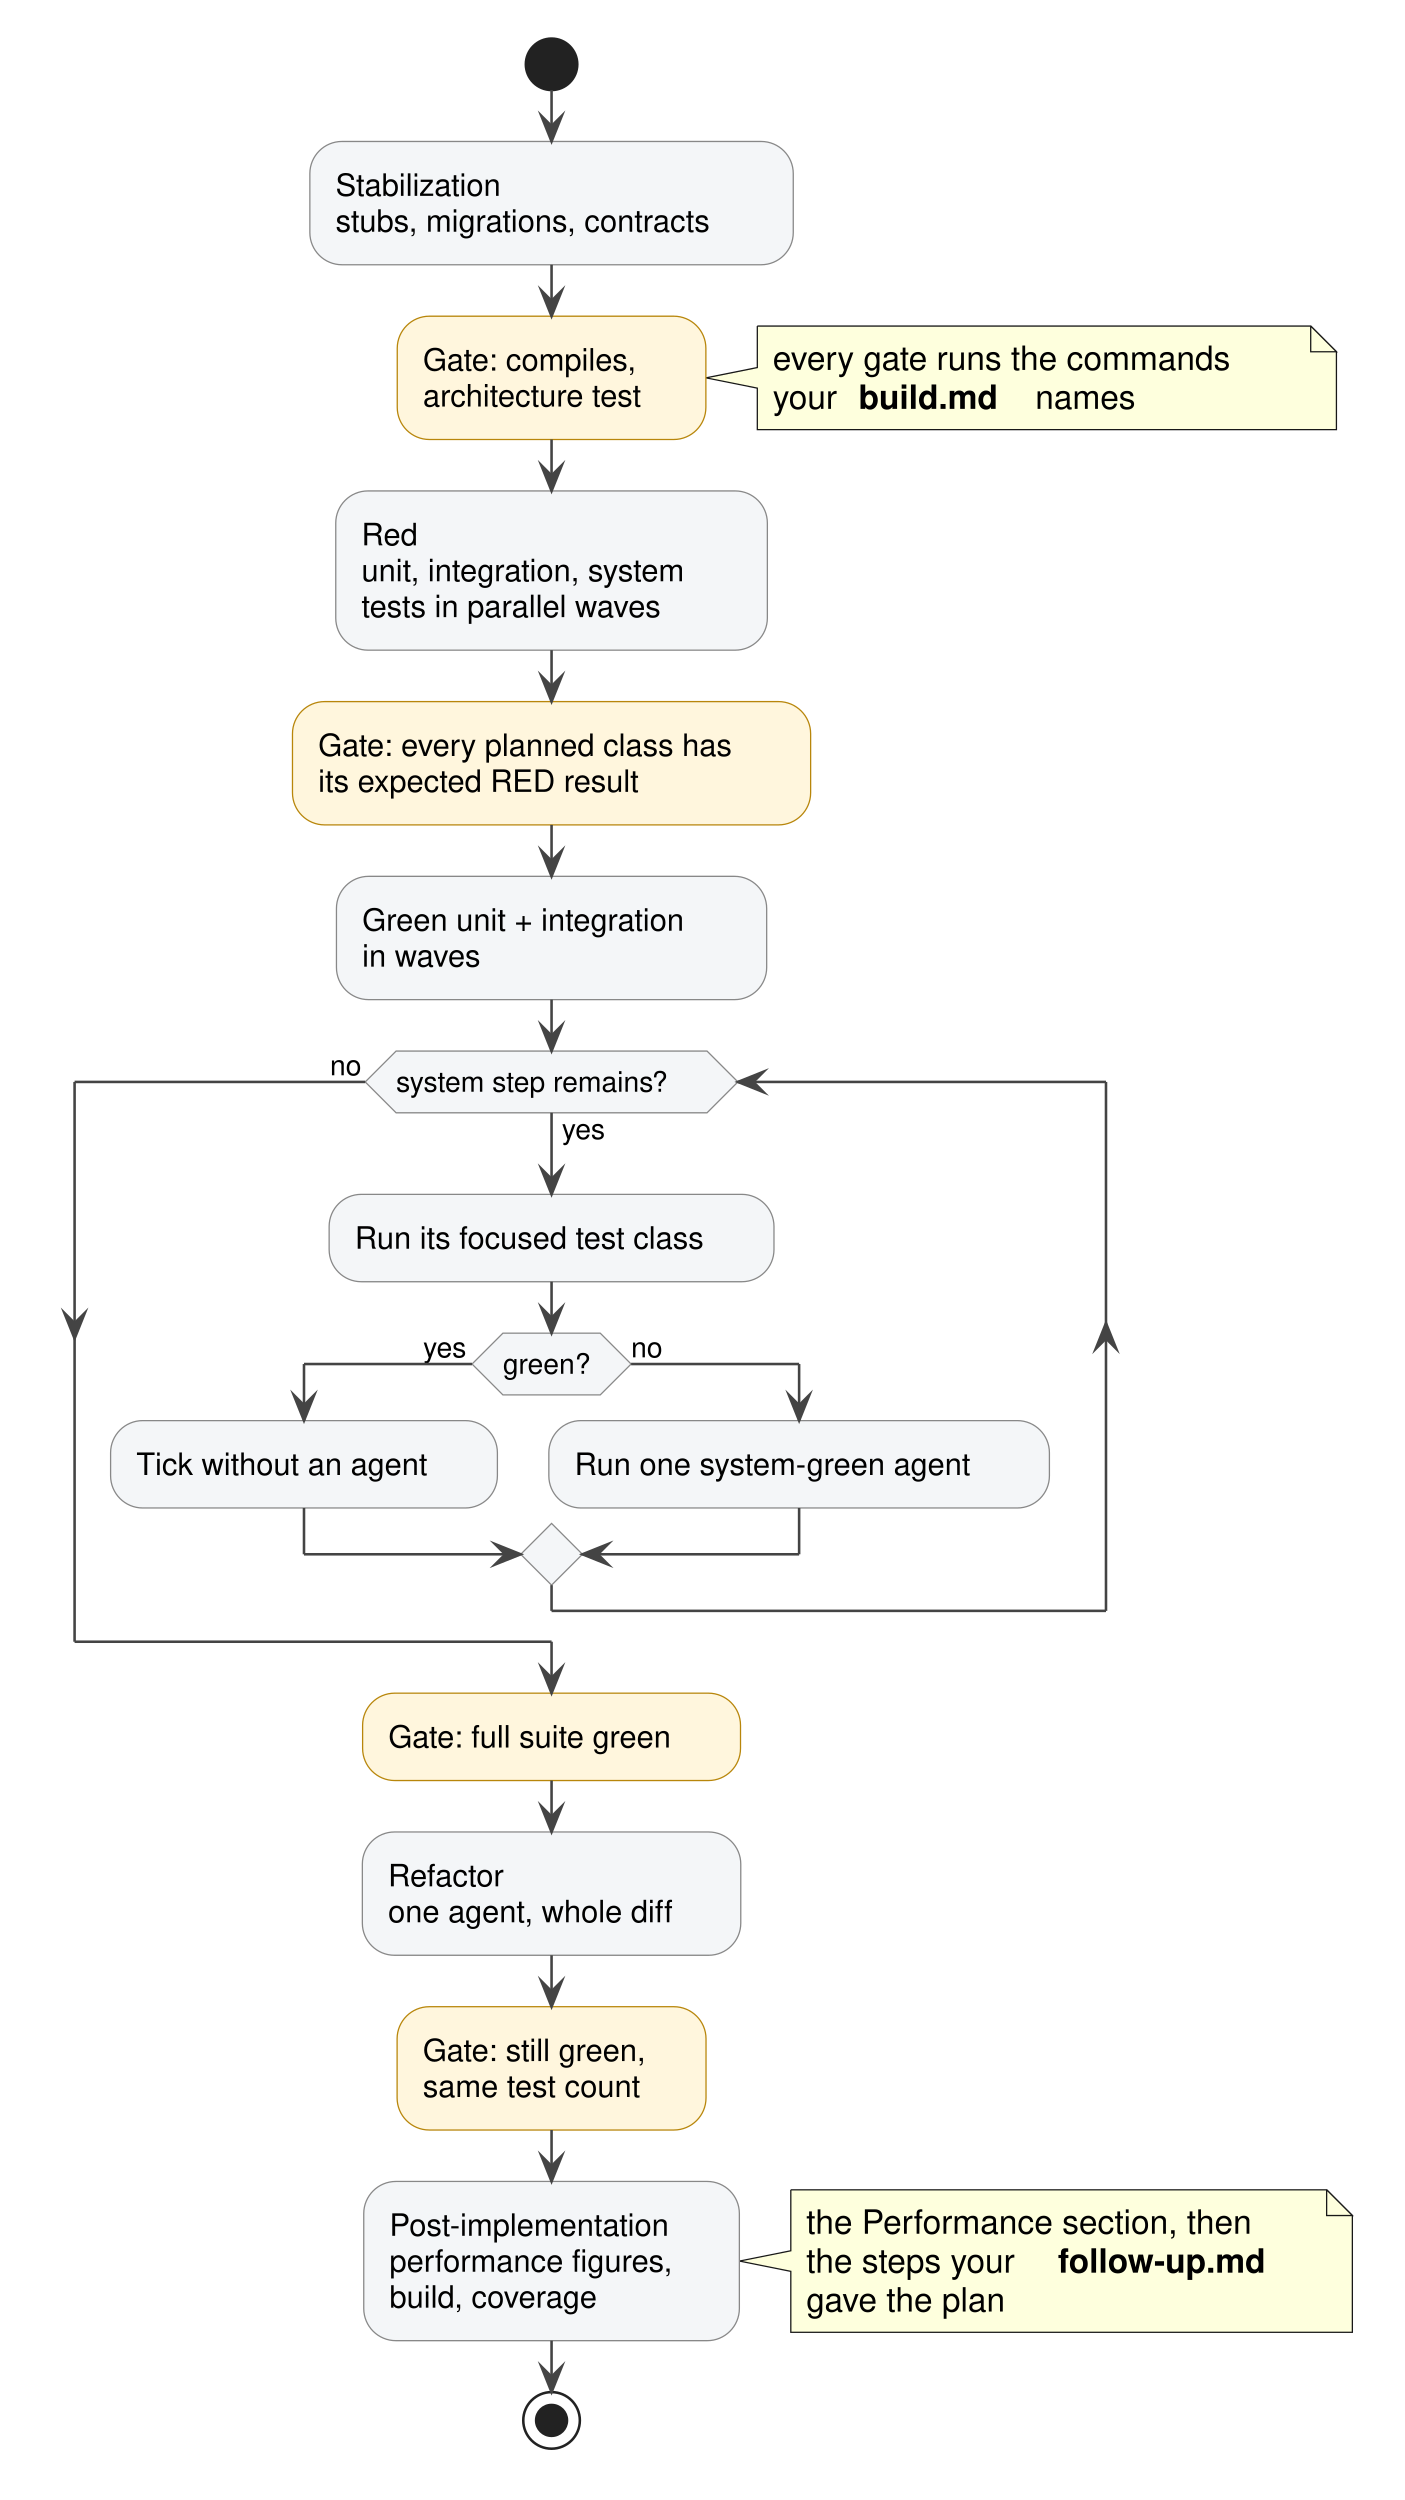
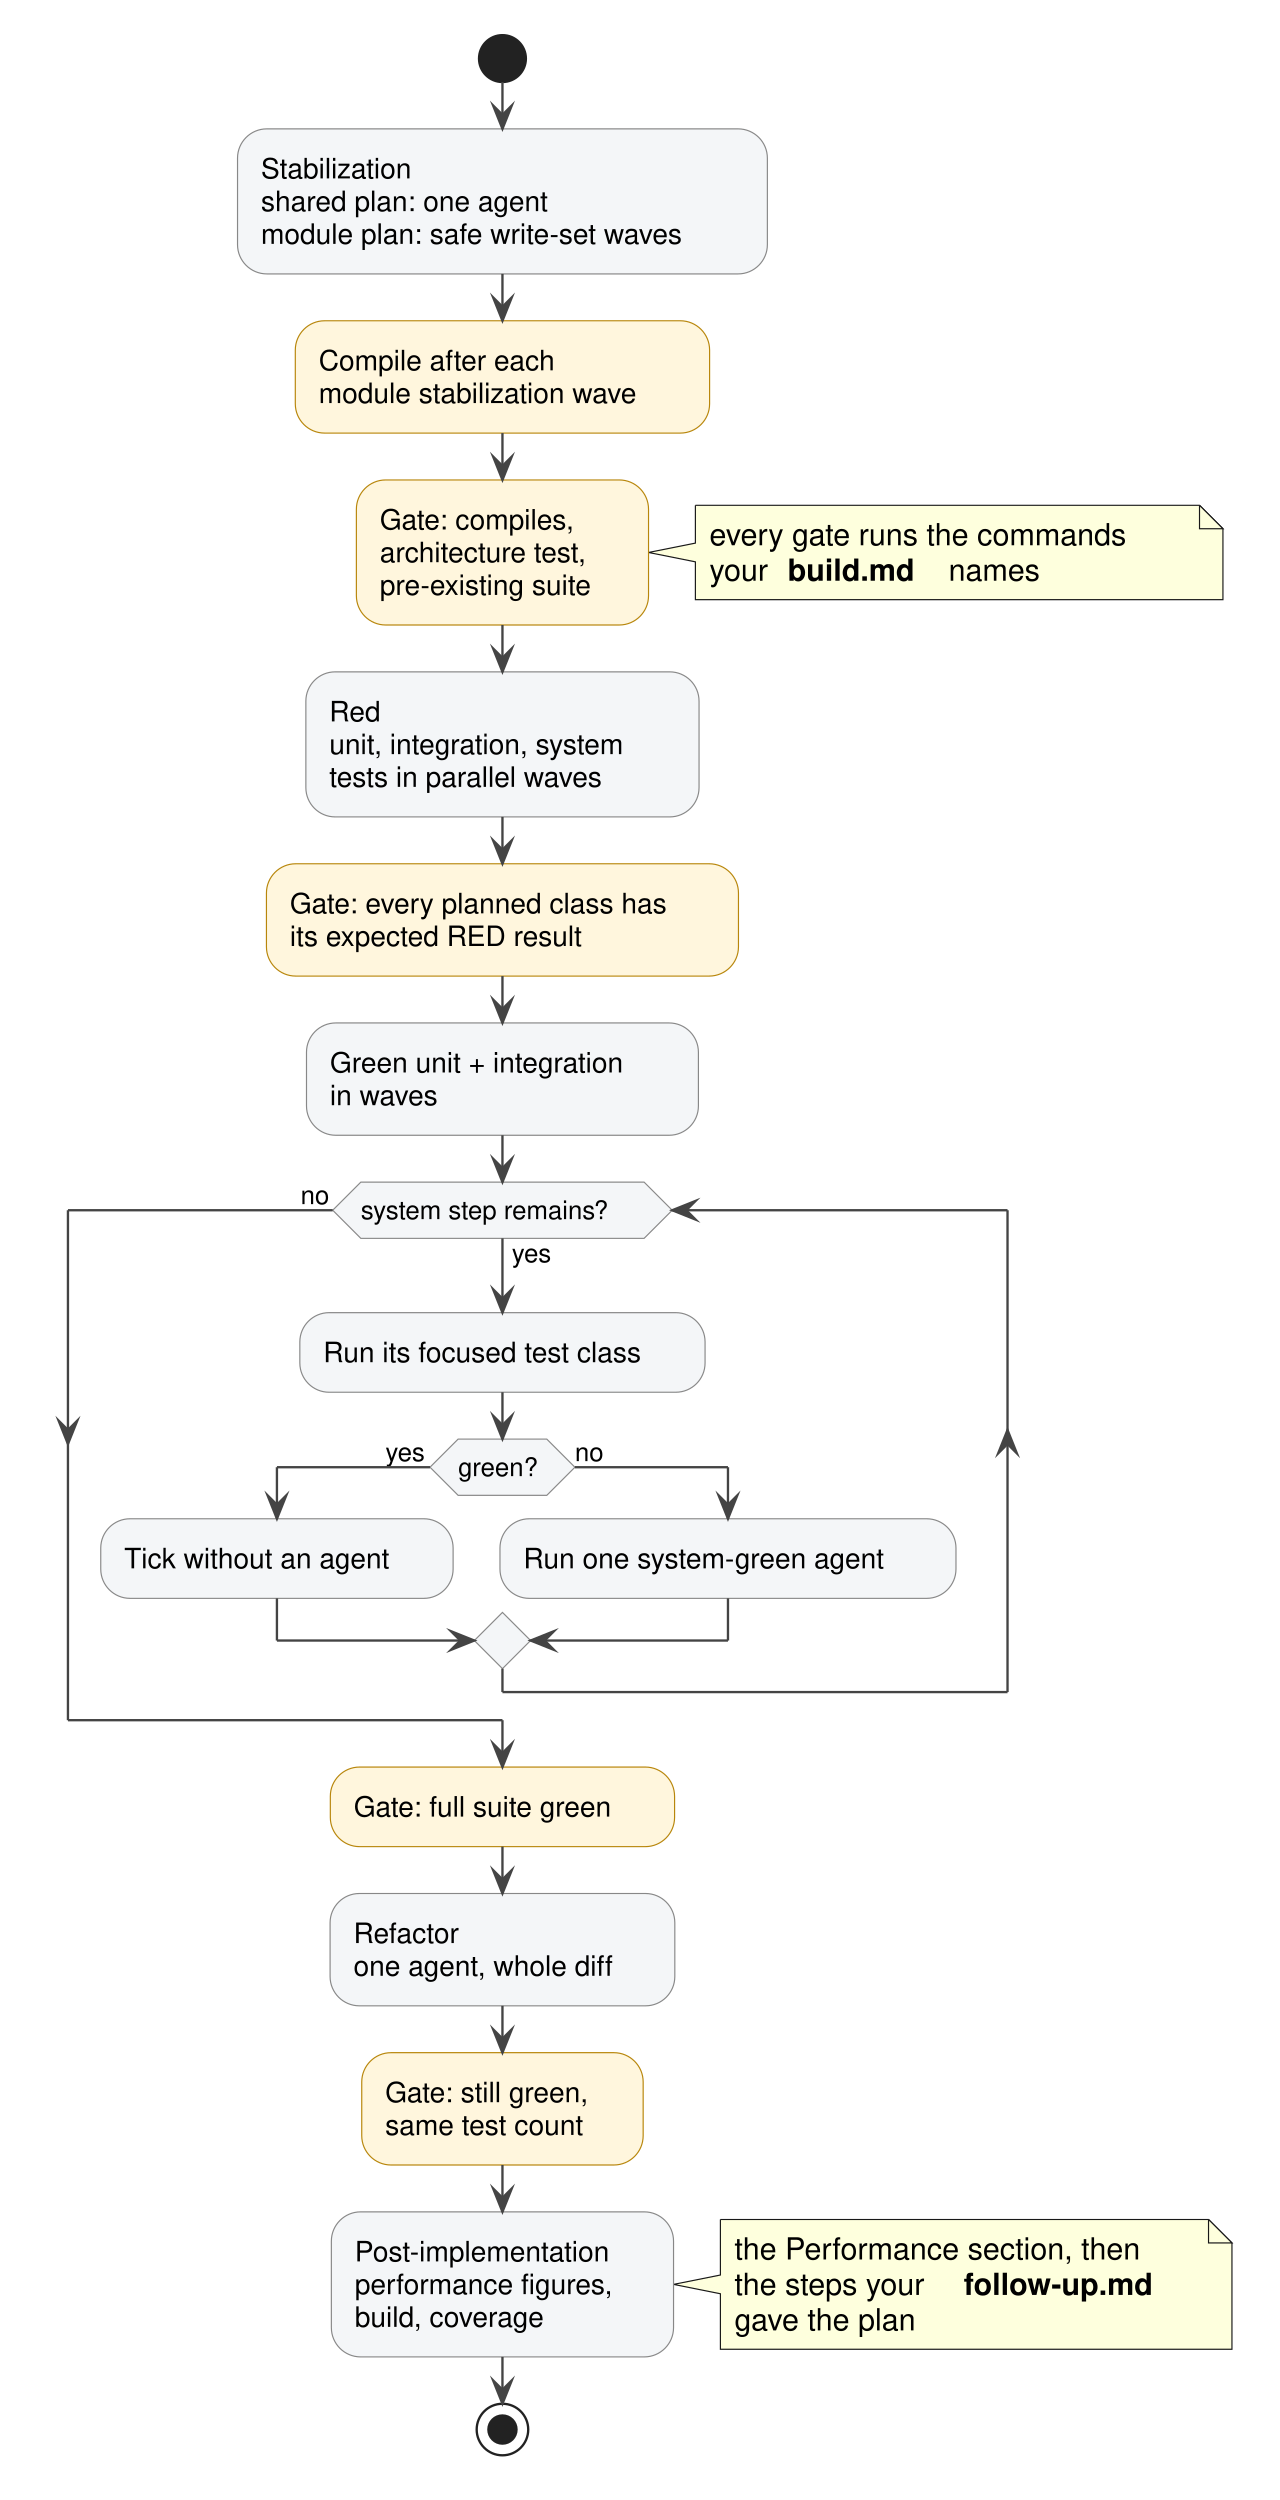
- <svg xmlns="http://www.w3.org/2000/svg" version="1.1" data-diagram-type="ACTIVITY" style="width:546px;height:972px;background:#FFFFFF;" width="546px" height="972px" viewBox="0 0 546 972" zoomAndPan="magnify" preserveAspectRatio="none" contentStyleType="text/css">
+ <svg xmlns="http://www.w3.org/2000/svg" version="1.1" data-diagram-type="ACTIVITY" style="width:546px;height:1067px;background:#FFFFFF;" width="546px" height="1067px" viewBox="0 0 546 1067" zoomAndPan="magnify" preserveAspectRatio="none" contentStyleType="text/css">
  <defs />
  <g font-family="sans-serif" lengthAdjust="spacing">
    <ellipse cx="214.447" cy="25" rx="10" ry="10" fill="#222" style="stroke:#222;stroke-width:1;" />
-     <rect x="120.473" y="55" width="187.947" height="47.938" fill="#F4F6F8" style="stroke:#888;stroke-width:0.5;" rx="12.5" ry="12.5" />
-     <text x="130.473" y="76.139" fill="#000" font-size="12" textLength="73.934" font-family="Helvetica">Stabilization</text>
-     <text x="130.473" y="90.107" fill="#000" font-size="12" textLength="167.947" font-family="Helvetica">stubs, migrations, contracts</text>
-     <path d="M294.445,126.773 L294.445,142.906 L274.445,146.906 L294.445,150.906 L294.445,167.039 A0,0 0 0 0 294.445,167.039 L519.604,167.039 A0,0 0 0 0 519.604,167.039 L519.604,136.773 L509.604,126.773 L294.445,126.773 A0,0 0 0 0 294.445,126.773" style="stroke:#181818;stroke-width:0.5;" fill="#FEFFDD" />
-     <path d="M509.604,126.773 L509.604,136.773 L519.604,136.773 L509.604,126.773" style="stroke:#181818;stroke-width:0.5;" fill="#FEFFDD" />
-     <text x="300.445" y="143.84" fill="#000" font-size="13" textLength="204.16" font-family="Helvetica">every gate runs the commands</text>
-     <text x="300.445" y="158.973" fill="#000" font-size="13" textLength="29.231" font-family="Helvetica">your</text>
-     <text x="333.808" y="158.973" fill="#000" font-size="13" textLength="64.568" font-weight="700" font-family="Helvetica">build.md</text>
-     <text x="402.509" y="158.973" fill="#000" font-size="13" textLength="43.64" font-family="Helvetica">names</text>
-     <rect x="154.449" y="122.938" width="119.996" height="47.938" fill="#FFF6DD" style="stroke:#B8860B;stroke-width:0.5;" rx="12.5" ry="12.5" />
-     <text x="164.449" y="144.076" fill="#000" font-size="12" textLength="93.961" font-family="Helvetica">Gate: compiles,</text>
-     <text x="164.449" y="158.045" fill="#000" font-size="12" textLength="99.996" font-family="Helvetica">architecture test</text>
-     <rect x="130.542" y="190.875" width="167.809" height="61.906" fill="#F4F6F8" style="stroke:#888;stroke-width:0.5;" rx="12.5" ry="12.5" />
-     <text x="140.542" y="212.014" fill="#000" font-size="12" textLength="23.338" font-family="Helvetica">Red</text>
-     <text x="140.542" y="225.982" fill="#000" font-size="12" textLength="147.809" font-family="Helvetica">unit, integration, system</text>
-     <text x="140.542" y="239.951" fill="#000" font-size="12" textLength="134.227" font-family="Helvetica">tests in parallel waves</text>
-     <rect x="113.717" y="272.781" width="201.459" height="47.938" fill="#FFF6DD" style="stroke:#B8860B;stroke-width:0.5;" rx="12.5" ry="12.5" />
-     <text x="123.717" y="293.92" fill="#000" font-size="12" textLength="181.459" font-family="Helvetica">Gate: every planned class has</text>
-     <text x="123.717" y="307.889" fill="#000" font-size="12" textLength="140.895" font-family="Helvetica">its expected RED result</text>
-     <rect x="130.812" y="340.719" width="167.27" height="47.938" fill="#F4F6F8" style="stroke:#888;stroke-width:0.5;" rx="12.5" ry="12.5" />
-     <text x="140.812" y="361.857" fill="#000" font-size="12" textLength="147.27" font-family="Helvetica">Green unit + integration</text>
-     <text x="140.812" y="375.826" fill="#000" font-size="12" textLength="52.658" font-family="Helvetica">in waves</text>
-     <rect x="127.97" y="464.367" width="172.953" height="33.969" fill="#F4F6F8" style="stroke:#888;stroke-width:0.5;" rx="12.5" ry="12.5" />
-     <text x="137.97" y="485.505" fill="#000" font-size="12" textLength="152.953" font-family="Helvetica">Run its focused test class</text>
-     <polygon points="195.522,518.335,233.372,518.335,245.372,530.335,233.372,542.335,195.522,542.335,183.522,530.335,195.522,518.335" fill="#F4F6F8" style="stroke:#888;stroke-width:0.5;stroke-linejoin:miter;stroke-miterlimit:10;" />
-     <text x="195.522" y="534.144" fill="#000" font-size="11" textLength="37.85" font-family="Helvetica">green?</text>
-     <text x="164.513" y="527.741" fill="#000" font-size="11" textLength="19.008" font-family="Helvetica">yes</text>
-     <text x="245.372" y="527.741" fill="#000" font-size="11" textLength="13.702" font-family="Helvetica">no</text>
-     <rect x="43" y="552.335" width="150.389" height="33.969" fill="#F4F6F8" style="stroke:#888;stroke-width:0.5;" rx="12.5" ry="12.5" />
-     <text x="53" y="573.474" fill="#000" font-size="12" textLength="130.389" font-family="Helvetica">Tick without an agent</text>
-     <rect x="213.389" y="552.335" width="194.621" height="33.969" fill="#F4F6F8" style="stroke:#888;stroke-width:0.5;" rx="12.5" ry="12.5" />
-     <text x="223.389" y="573.474" fill="#000" font-size="12" textLength="174.621" font-family="Helvetica">Run one system-green agent</text>
-     <polygon points="214.447,592.304,226.447,604.304,214.447,616.304,202.447,604.304,214.447,592.304" fill="#F4F6F8" style="stroke:#888;stroke-width:0.5;stroke-linejoin:miter;stroke-miterlimit:10;" />
-     <polygon points="153.998,408.656,274.896,408.656,286.896,420.656,274.896,432.656,153.998,432.656,141.998,420.656,153.998,408.656" fill="#F4F6F8" style="stroke:#888;stroke-width:0.5;stroke-linejoin:miter;stroke-miterlimit:10;" />
-     <text x="218.447" y="442.867" fill="#000" font-size="11" textLength="19.008" font-family="Helvetica">yes</text>
-     <text x="153.998" y="424.464" fill="#000" font-size="11" textLength="120.898" font-family="Helvetica">system step remains?</text>
-     <text x="128.296" y="418.062" fill="#000" font-size="11" textLength="13.702" font-family="Helvetica">no</text>
-     <rect x="140.984" y="658.304" width="146.926" height="33.969" fill="#FFF6DD" style="stroke:#B8860B;stroke-width:0.5;" rx="12.5" ry="12.5" />
-     <text x="150.984" y="679.443" fill="#000" font-size="12" textLength="126.926" font-family="Helvetica">Gate: full suite green</text>
-     <rect x="140.881" y="712.273" width="147.131" height="47.938" fill="#F4F6F8" style="stroke:#888;stroke-width:0.5;" rx="12.5" ry="12.5" />
-     <text x="150.881" y="733.412" fill="#000" font-size="12" textLength="50.877" font-family="Helvetica">Refactor</text>
-     <text x="150.881" y="747.38" fill="#000" font-size="12" textLength="127.131" font-family="Helvetica">one agent, whole diff</text>
-     <rect x="154.393" y="780.21" width="120.107" height="47.938" fill="#FFF6DD" style="stroke:#B8860B;stroke-width:0.5;" rx="12.5" ry="12.5" />
-     <text x="164.393" y="801.349" fill="#000" font-size="12" textLength="100.107" font-family="Helvetica">Gate: still green,</text>
-     <text x="164.393" y="815.318" fill="#000" font-size="12" textLength="97.207" font-family="Helvetica">same test count</text>
-     <path d="M307.467,851.402 L307.467,875.101 L287.467,879.101 L307.467,883.101 L307.467,906.8 A0,0 0 0 0 307.467,906.8 L525.797,906.8 A0,0 0 0 0 525.797,906.8 L525.797,861.402 L515.797,851.402 L307.467,851.402 A0,0 0 0 0 307.467,851.402" style="stroke:#181818;stroke-width:0.5;" fill="#FEFFDD" />
-     <path d="M515.797,851.402 L515.797,861.402 L525.797,861.402 L515.797,851.402" style="stroke:#181818;stroke-width:0.5;" fill="#FEFFDD" />
-     <text x="313.467" y="868.469" fill="#000" font-size="13" textLength="197.33" font-family="Helvetica">the Performance section, then</text>
-     <text x="313.467" y="883.602" fill="#000" font-size="13" textLength="93.723" font-family="Helvetica">the steps your</text>
-     <text x="411.323" y="883.602" fill="#000" font-size="13" textLength="96.186" font-weight="700" font-family="Helvetica">follow-up.md</text>
-     <text x="313.467" y="898.734" fill="#000" font-size="13" textLength="89.578" font-family="Helvetica">gave the plan</text>
-     <rect x="141.426" y="848.148" width="146.041" height="61.906" fill="#F4F6F8" style="stroke:#888;stroke-width:0.5;" rx="12.5" ry="12.5" />
-     <text x="151.426" y="869.287" fill="#000" font-size="12" textLength="124.945" font-family="Helvetica">Post-implementation</text>
-     <text x="151.426" y="883.255" fill="#000" font-size="12" textLength="126.041" font-family="Helvetica">performance figures,</text>
-     <text x="151.426" y="897.224" fill="#000" font-size="12" textLength="92.848" font-family="Helvetica">build, coverage</text>
-     <ellipse cx="214.447" cy="941.054" rx="11" ry="11" fill="none" style="stroke:#222;stroke-width:1;" />
-     <ellipse cx="214.447" cy="941.054" rx="6" ry="6" fill="#222" style="stroke:#222;stroke-width:1;" />
+     <rect x="101.377" y="55" width="226.139" height="61.906" fill="#F4F6F8" style="stroke:#888;stroke-width:0.5;" rx="12.5" ry="12.5" />
+     <text x="111.377" y="76.139" fill="#000" font-size="12" textLength="73.934" font-family="Helvetica">Stabilization</text>
+     <text x="111.377" y="90.107" fill="#000" font-size="12" textLength="139.535" font-family="Helvetica">shared plan: one agent</text>
+     <text x="111.377" y="104.076" fill="#000" font-size="12" textLength="206.139" font-family="Helvetica">module plan: safe write-set waves</text>
+     <rect x="126.037" y="136.906" width="176.82" height="47.938" fill="#FFF6DD" style="stroke:#B8860B;stroke-width:0.5;" rx="12.5" ry="12.5" />
+     <text x="136.037" y="158.045" fill="#000" font-size="12" textLength="114.246" font-family="Helvetica">Compile after each</text>
+     <text x="136.037" y="172.014" fill="#000" font-size="12" textLength="156.82" font-family="Helvetica">module stabilization wave</text>
+     <path d="M296.792,215.664 L296.792,231.797 L276.792,235.797 L296.792,239.797 L296.792,255.93 A0,0 0 0 0 296.792,255.93 L521.951,255.93 A0,0 0 0 0 521.951,255.93 L521.951,225.664 L511.951,215.664 L296.792,215.664 A0,0 0 0 0 296.792,215.664" style="stroke:#181818;stroke-width:0.5;" fill="#FEFFDD" />
+     <path d="M511.951,215.664 L511.951,225.664 L521.951,225.664 L511.951,215.664" style="stroke:#181818;stroke-width:0.5;" fill="#FEFFDD" />
+     <text x="302.792" y="232.731" fill="#000" font-size="13" textLength="204.16" font-family="Helvetica">every gate runs the commands</text>
+     <text x="302.792" y="247.864" fill="#000" font-size="13" textLength="29.231" font-family="Helvetica">your</text>
+     <text x="336.155" y="247.864" fill="#000" font-size="13" textLength="64.568" font-weight="700" font-family="Helvetica">build.md</text>
+     <text x="404.855" y="247.864" fill="#000" font-size="13" textLength="43.64" font-family="Helvetica">names</text>
+     <rect x="152.102" y="204.844" width="124.689" height="61.906" fill="#FFF6DD" style="stroke:#B8860B;stroke-width:0.5;" rx="12.5" ry="12.5" />
+     <text x="162.102" y="225.982" fill="#000" font-size="12" textLength="93.961" font-family="Helvetica">Gate: compiles,</text>
+     <text x="162.102" y="239.951" fill="#000" font-size="12" textLength="103.811" font-family="Helvetica">architecture test,</text>
+     <text x="162.102" y="253.92" fill="#000" font-size="12" textLength="104.689" font-family="Helvetica">pre-existing suite</text>
+     <rect x="130.542" y="286.75" width="167.809" height="61.906" fill="#F4F6F8" style="stroke:#888;stroke-width:0.5;" rx="12.5" ry="12.5" />
+     <text x="140.542" y="307.889" fill="#000" font-size="12" textLength="23.338" font-family="Helvetica">Red</text>
+     <text x="140.542" y="321.857" fill="#000" font-size="12" textLength="147.809" font-family="Helvetica">unit, integration, system</text>
+     <text x="140.542" y="335.826" fill="#000" font-size="12" textLength="134.227" font-family="Helvetica">tests in parallel waves</text>
+     <rect x="113.717" y="368.656" width="201.459" height="47.938" fill="#FFF6DD" style="stroke:#B8860B;stroke-width:0.5;" rx="12.5" ry="12.5" />
+     <text x="123.717" y="389.795" fill="#000" font-size="12" textLength="181.459" font-family="Helvetica">Gate: every planned class has</text>
+     <text x="123.717" y="403.764" fill="#000" font-size="12" textLength="140.895" font-family="Helvetica">its expected RED result</text>
+     <rect x="130.812" y="436.594" width="167.27" height="47.938" fill="#F4F6F8" style="stroke:#888;stroke-width:0.5;" rx="12.5" ry="12.5" />
+     <text x="140.812" y="457.732" fill="#000" font-size="12" textLength="147.27" font-family="Helvetica">Green unit + integration</text>
+     <text x="140.812" y="471.701" fill="#000" font-size="12" textLength="52.658" font-family="Helvetica">in waves</text>
+     <rect x="127.97" y="560.242" width="172.953" height="33.969" fill="#F4F6F8" style="stroke:#888;stroke-width:0.5;" rx="12.5" ry="12.5" />
+     <text x="137.97" y="581.38" fill="#000" font-size="12" textLength="152.953" font-family="Helvetica">Run its focused test class</text>
+     <polygon points="195.522,614.21,233.372,614.21,245.372,626.21,233.372,638.21,195.522,638.21,183.522,626.21,195.522,614.21" fill="#F4F6F8" style="stroke:#888;stroke-width:0.5;stroke-linejoin:miter;stroke-miterlimit:10;" />
+     <text x="195.522" y="630.019" fill="#000" font-size="11" textLength="37.85" font-family="Helvetica">green?</text>
+     <text x="164.513" y="623.616" fill="#000" font-size="11" textLength="19.008" font-family="Helvetica">yes</text>
+     <text x="245.372" y="623.616" fill="#000" font-size="11" textLength="13.702" font-family="Helvetica">no</text>
+     <rect x="43" y="648.21" width="150.389" height="33.969" fill="#F4F6F8" style="stroke:#888;stroke-width:0.5;" rx="12.5" ry="12.5" />
+     <text x="53" y="669.349" fill="#000" font-size="12" textLength="130.389" font-family="Helvetica">Tick without an agent</text>
+     <rect x="213.389" y="648.21" width="194.621" height="33.969" fill="#F4F6F8" style="stroke:#888;stroke-width:0.5;" rx="12.5" ry="12.5" />
+     <text x="223.389" y="669.349" fill="#000" font-size="12" textLength="174.621" font-family="Helvetica">Run one system-green agent</text>
+     <polygon points="214.447,688.179,226.447,700.179,214.447,712.179,202.447,700.179,214.447,688.179" fill="#F4F6F8" style="stroke:#888;stroke-width:0.5;stroke-linejoin:miter;stroke-miterlimit:10;" />
+     <polygon points="153.998,504.531,274.896,504.531,286.896,516.531,274.896,528.531,153.998,528.531,141.998,516.531,153.998,504.531" fill="#F4F6F8" style="stroke:#888;stroke-width:0.5;stroke-linejoin:miter;stroke-miterlimit:10;" />
+     <text x="218.447" y="538.742" fill="#000" font-size="11" textLength="19.008" font-family="Helvetica">yes</text>
+     <text x="153.998" y="520.339" fill="#000" font-size="11" textLength="120.898" font-family="Helvetica">system step remains?</text>
+     <text x="128.296" y="513.937" fill="#000" font-size="11" textLength="13.702" font-family="Helvetica">no</text>
+     <rect x="140.984" y="754.179" width="146.926" height="33.969" fill="#FFF6DD" style="stroke:#B8860B;stroke-width:0.5;" rx="12.5" ry="12.5" />
+     <text x="150.984" y="775.318" fill="#000" font-size="12" textLength="126.926" font-family="Helvetica">Gate: full suite green</text>
+     <rect x="140.881" y="808.148" width="147.131" height="47.938" fill="#F4F6F8" style="stroke:#888;stroke-width:0.5;" rx="12.5" ry="12.5" />
+     <text x="150.881" y="829.287" fill="#000" font-size="12" textLength="50.877" font-family="Helvetica">Refactor</text>
+     <text x="150.881" y="843.255" fill="#000" font-size="12" textLength="127.131" font-family="Helvetica">one agent, whole diff</text>
+     <rect x="154.393" y="876.085" width="120.107" height="47.938" fill="#FFF6DD" style="stroke:#B8860B;stroke-width:0.5;" rx="12.5" ry="12.5" />
+     <text x="164.393" y="897.224" fill="#000" font-size="12" textLength="100.107" font-family="Helvetica">Gate: still green,</text>
+     <text x="164.393" y="911.193" fill="#000" font-size="12" textLength="97.207" font-family="Helvetica">same test count</text>
+     <path d="M307.467,947.277 L307.467,970.976 L287.467,974.976 L307.467,978.976 L307.467,1002.675 A0,0 0 0 0 307.467,1002.675 L525.797,1002.675 A0,0 0 0 0 525.797,1002.675 L525.797,957.277 L515.797,947.277 L307.467,947.277 A0,0 0 0 0 307.467,947.277" style="stroke:#181818;stroke-width:0.5;" fill="#FEFFDD" />
+     <path d="M515.797,947.277 L515.797,957.277 L525.797,957.277 L515.797,947.277" style="stroke:#181818;stroke-width:0.5;" fill="#FEFFDD" />
+     <text x="313.467" y="964.344" fill="#000" font-size="13" textLength="197.33" font-family="Helvetica">the Performance section, then</text>
+     <text x="313.467" y="979.477" fill="#000" font-size="13" textLength="93.723" font-family="Helvetica">the steps your</text>
+     <text x="411.323" y="979.477" fill="#000" font-size="13" textLength="96.186" font-weight="700" font-family="Helvetica">follow-up.md</text>
+     <text x="313.467" y="994.609" fill="#000" font-size="13" textLength="89.578" font-family="Helvetica">gave the plan</text>
+     <rect x="141.426" y="944.023" width="146.041" height="61.906" fill="#F4F6F8" style="stroke:#888;stroke-width:0.5;" rx="12.5" ry="12.5" />
+     <text x="151.426" y="965.162" fill="#000" font-size="12" textLength="124.945" font-family="Helvetica">Post-implementation</text>
+     <text x="151.426" y="979.13" fill="#000" font-size="12" textLength="126.041" font-family="Helvetica">performance figures,</text>
+     <text x="151.426" y="993.099" fill="#000" font-size="12" textLength="92.848" font-family="Helvetica">build, coverage</text>
+     <ellipse cx="214.447" cy="1036.929" rx="11" ry="11" fill="none" style="stroke:#222;stroke-width:1;" />
+     <ellipse cx="214.447" cy="1036.929" rx="6" ry="6" fill="#222" style="stroke:#222;stroke-width:1;" />
    <line x1="214.447" y1="35" x2="214.447" y2="55" style="stroke:#444;stroke-width:1;" />
    <polygon points="210.447,45,214.447,55,218.447,45,214.447,49" fill="#444" style="stroke:#444;stroke-width:1;stroke-linejoin:miter;stroke-miterlimit:10;" />
-     <line x1="214.447" y1="102.938" x2="214.447" y2="122.938" style="stroke:#444;stroke-width:1;" />
-     <polygon points="210.447,112.938,214.447,122.938,218.447,112.938,214.447,116.938" fill="#444" style="stroke:#444;stroke-width:1;stroke-linejoin:miter;stroke-miterlimit:10;" />
-     <line x1="214.447" y1="170.875" x2="214.447" y2="190.875" style="stroke:#444;stroke-width:1;" />
-     <polygon points="210.447,180.875,214.447,190.875,218.447,180.875,214.447,184.875" fill="#444" style="stroke:#444;stroke-width:1;stroke-linejoin:miter;stroke-miterlimit:10;" />
-     <line x1="214.447" y1="252.781" x2="214.447" y2="272.781" style="stroke:#444;stroke-width:1;" />
-     <polygon points="210.447,262.781,214.447,272.781,218.447,262.781,214.447,266.781" fill="#444" style="stroke:#444;stroke-width:1;stroke-linejoin:miter;stroke-miterlimit:10;" />
-     <line x1="214.447" y1="320.719" x2="214.447" y2="340.719" style="stroke:#444;stroke-width:1;" />
-     <polygon points="210.447,330.719,214.447,340.719,218.447,330.719,214.447,334.719" fill="#444" style="stroke:#444;stroke-width:1;stroke-linejoin:miter;stroke-miterlimit:10;" />
-     <line x1="183.522" y1="530.335" x2="118.194" y2="530.335" style="stroke:#444;stroke-width:1;" />
-     <line x1="118.194" y1="530.335" x2="118.194" y2="552.335" style="stroke:#444;stroke-width:1;" />
-     <polygon points="114.194,542.335,118.194,552.335,122.194,542.335,118.194,546.335" fill="#444" style="stroke:#444;stroke-width:1;stroke-linejoin:miter;stroke-miterlimit:10;" />
-     <line x1="245.372" y1="530.335" x2="310.699" y2="530.335" style="stroke:#444;stroke-width:1;" />
-     <line x1="310.699" y1="530.335" x2="310.699" y2="552.335" style="stroke:#444;stroke-width:1;" />
-     <polygon points="306.699,542.335,310.699,552.335,314.699,542.335,310.699,546.335" fill="#444" style="stroke:#444;stroke-width:1;stroke-linejoin:miter;stroke-miterlimit:10;" />
-     <line x1="118.194" y1="586.304" x2="118.194" y2="604.304" style="stroke:#444;stroke-width:1;" />
-     <line x1="118.194" y1="604.304" x2="202.447" y2="604.304" style="stroke:#444;stroke-width:1;" />
-     <polygon points="192.447,600.304,202.447,604.304,192.447,608.304,196.447,604.304" fill="#444" style="stroke:#444;stroke-width:1;stroke-linejoin:miter;stroke-miterlimit:10;" />
-     <line x1="310.699" y1="586.304" x2="310.699" y2="604.304" style="stroke:#444;stroke-width:1;" />
-     <line x1="310.699" y1="604.304" x2="226.447" y2="604.304" style="stroke:#444;stroke-width:1;" />
-     <polygon points="236.447,600.304,226.447,604.304,236.447,608.304,232.447,604.304" fill="#444" style="stroke:#444;stroke-width:1;stroke-linejoin:miter;stroke-miterlimit:10;" />
-     <line x1="214.447" y1="498.335" x2="214.447" y2="518.335" style="stroke:#444;stroke-width:1;" />
-     <polygon points="210.447,508.335,214.447,518.335,218.447,508.335,214.447,512.335" fill="#444" style="stroke:#444;stroke-width:1;stroke-linejoin:miter;stroke-miterlimit:10;" />
-     <line x1="214.447" y1="432.656" x2="214.447" y2="464.367" style="stroke:#444;stroke-width:1;" />
-     <polygon points="210.447,454.367,214.447,464.367,218.447,454.367,214.447,458.367" fill="#444" style="stroke:#444;stroke-width:1;stroke-linejoin:miter;stroke-miterlimit:10;" />
-     <line x1="214.447" y1="616.304" x2="214.447" y2="626.304" style="stroke:#444;stroke-width:1;" />
-     <line x1="214.447" y1="626.304" x2="430.01" y2="626.304" style="stroke:#444;stroke-width:1;" />
-     <polygon points="426.01,524.433,430.01,514.433,434.01,524.433,430.01,520.433" fill="#444" style="stroke:#444;stroke-width:1;stroke-linejoin:miter;stroke-miterlimit:10;" />
-     <line x1="430.01" y1="420.656" x2="430.01" y2="626.304" style="stroke:#444;stroke-width:1;" />
-     <line x1="430.01" y1="420.656" x2="286.896" y2="420.656" style="stroke:#444;stroke-width:1;" />
-     <polygon points="296.896,416.656,286.896,420.656,296.896,424.656,292.896,420.656" fill="#444" style="stroke:#444;stroke-width:1;stroke-linejoin:miter;stroke-miterlimit:10;" />
-     <line x1="141.998" y1="420.656" x2="29" y2="420.656" style="stroke:#444;stroke-width:1;" />
-     <polygon points="25,510.433,29,520.433,33,510.433,29,514.433" fill="#444" style="stroke:#444;stroke-width:1;stroke-linejoin:miter;stroke-miterlimit:10;" />
-     <line x1="29" y1="420.656" x2="29" y2="638.304" style="stroke:#444;stroke-width:1;" />
-     <line x1="29" y1="638.304" x2="214.447" y2="638.304" style="stroke:#444;stroke-width:1;" />
-     <line x1="214.447" y1="638.304" x2="214.447" y2="658.304" style="stroke:#444;stroke-width:1;" />
-     <polygon points="210.447,648.304,214.447,658.304,218.447,648.304,214.447,652.304" fill="#444" style="stroke:#444;stroke-width:1;stroke-linejoin:miter;stroke-miterlimit:10;" />
-     <line x1="214.447" y1="388.656" x2="214.447" y2="408.656" style="stroke:#444;stroke-width:1;" />
-     <polygon points="210.447,398.656,214.447,408.656,218.447,398.656,214.447,402.656" fill="#444" style="stroke:#444;stroke-width:1;stroke-linejoin:miter;stroke-miterlimit:10;" />
-     <line x1="214.447" y1="692.273" x2="214.447" y2="712.273" style="stroke:#444;stroke-width:1;" />
-     <polygon points="210.447,702.273,214.447,712.273,218.447,702.273,214.447,706.273" fill="#444" style="stroke:#444;stroke-width:1;stroke-linejoin:miter;stroke-miterlimit:10;" />
-     <line x1="214.447" y1="760.21" x2="214.447" y2="780.21" style="stroke:#444;stroke-width:1;" />
-     <polygon points="210.447,770.21,214.447,780.21,218.447,770.21,214.447,774.21" fill="#444" style="stroke:#444;stroke-width:1;stroke-linejoin:miter;stroke-miterlimit:10;" />
-     <line x1="214.447" y1="828.148" x2="214.447" y2="848.148" style="stroke:#444;stroke-width:1;" />
-     <polygon points="210.447,838.148,214.447,848.148,218.447,838.148,214.447,842.148" fill="#444" style="stroke:#444;stroke-width:1;stroke-linejoin:miter;stroke-miterlimit:10;" />
-     <line x1="214.447" y1="910.054" x2="214.447" y2="930.054" style="stroke:#444;stroke-width:1;" />
-     <polygon points="210.447,920.054,214.447,930.054,218.447,920.054,214.447,924.054" fill="#444" style="stroke:#444;stroke-width:1;stroke-linejoin:miter;stroke-miterlimit:10;" />
+     <line x1="214.447" y1="116.906" x2="214.447" y2="136.906" style="stroke:#444;stroke-width:1;" />
+     <polygon points="210.447,126.906,214.447,136.906,218.447,126.906,214.447,130.906" fill="#444" style="stroke:#444;stroke-width:1;stroke-linejoin:miter;stroke-miterlimit:10;" />
+     <line x1="214.447" y1="184.844" x2="214.447" y2="204.844" style="stroke:#444;stroke-width:1;" />
+     <polygon points="210.447,194.844,214.447,204.844,218.447,194.844,214.447,198.844" fill="#444" style="stroke:#444;stroke-width:1;stroke-linejoin:miter;stroke-miterlimit:10;" />
+     <line x1="214.447" y1="266.75" x2="214.447" y2="286.75" style="stroke:#444;stroke-width:1;" />
+     <polygon points="210.447,276.75,214.447,286.75,218.447,276.75,214.447,280.75" fill="#444" style="stroke:#444;stroke-width:1;stroke-linejoin:miter;stroke-miterlimit:10;" />
+     <line x1="214.447" y1="348.656" x2="214.447" y2="368.656" style="stroke:#444;stroke-width:1;" />
+     <polygon points="210.447,358.656,214.447,368.656,218.447,358.656,214.447,362.656" fill="#444" style="stroke:#444;stroke-width:1;stroke-linejoin:miter;stroke-miterlimit:10;" />
+     <line x1="214.447" y1="416.594" x2="214.447" y2="436.594" style="stroke:#444;stroke-width:1;" />
+     <polygon points="210.447,426.594,214.447,436.594,218.447,426.594,214.447,430.594" fill="#444" style="stroke:#444;stroke-width:1;stroke-linejoin:miter;stroke-miterlimit:10;" />
+     <line x1="183.522" y1="626.21" x2="118.194" y2="626.21" style="stroke:#444;stroke-width:1;" />
+     <line x1="118.194" y1="626.21" x2="118.194" y2="648.21" style="stroke:#444;stroke-width:1;" />
+     <polygon points="114.194,638.21,118.194,648.21,122.194,638.21,118.194,642.21" fill="#444" style="stroke:#444;stroke-width:1;stroke-linejoin:miter;stroke-miterlimit:10;" />
+     <line x1="245.372" y1="626.21" x2="310.699" y2="626.21" style="stroke:#444;stroke-width:1;" />
+     <line x1="310.699" y1="626.21" x2="310.699" y2="648.21" style="stroke:#444;stroke-width:1;" />
+     <polygon points="306.699,638.21,310.699,648.21,314.699,638.21,310.699,642.21" fill="#444" style="stroke:#444;stroke-width:1;stroke-linejoin:miter;stroke-miterlimit:10;" />
+     <line x1="118.194" y1="682.179" x2="118.194" y2="700.179" style="stroke:#444;stroke-width:1;" />
+     <line x1="118.194" y1="700.179" x2="202.447" y2="700.179" style="stroke:#444;stroke-width:1;" />
+     <polygon points="192.447,696.179,202.447,700.179,192.447,704.179,196.447,700.179" fill="#444" style="stroke:#444;stroke-width:1;stroke-linejoin:miter;stroke-miterlimit:10;" />
+     <line x1="310.699" y1="682.179" x2="310.699" y2="700.179" style="stroke:#444;stroke-width:1;" />
+     <line x1="310.699" y1="700.179" x2="226.447" y2="700.179" style="stroke:#444;stroke-width:1;" />
+     <polygon points="236.447,696.179,226.447,700.179,236.447,704.179,232.447,700.179" fill="#444" style="stroke:#444;stroke-width:1;stroke-linejoin:miter;stroke-miterlimit:10;" />
+     <line x1="214.447" y1="594.21" x2="214.447" y2="614.21" style="stroke:#444;stroke-width:1;" />
+     <polygon points="210.447,604.21,214.447,614.21,218.447,604.21,214.447,608.21" fill="#444" style="stroke:#444;stroke-width:1;stroke-linejoin:miter;stroke-miterlimit:10;" />
+     <line x1="214.447" y1="528.531" x2="214.447" y2="560.242" style="stroke:#444;stroke-width:1;" />
+     <polygon points="210.447,550.242,214.447,560.242,218.447,550.242,214.447,554.242" fill="#444" style="stroke:#444;stroke-width:1;stroke-linejoin:miter;stroke-miterlimit:10;" />
+     <line x1="214.447" y1="712.179" x2="214.447" y2="722.179" style="stroke:#444;stroke-width:1;" />
+     <line x1="214.447" y1="722.179" x2="430.01" y2="722.179" style="stroke:#444;stroke-width:1;" />
+     <polygon points="426.01,620.308,430.01,610.308,434.01,620.308,430.01,616.308" fill="#444" style="stroke:#444;stroke-width:1;stroke-linejoin:miter;stroke-miterlimit:10;" />
+     <line x1="430.01" y1="516.531" x2="430.01" y2="722.179" style="stroke:#444;stroke-width:1;" />
+     <line x1="430.01" y1="516.531" x2="286.896" y2="516.531" style="stroke:#444;stroke-width:1;" />
+     <polygon points="296.896,512.531,286.896,516.531,296.896,520.531,292.896,516.531" fill="#444" style="stroke:#444;stroke-width:1;stroke-linejoin:miter;stroke-miterlimit:10;" />
+     <line x1="141.998" y1="516.531" x2="29" y2="516.531" style="stroke:#444;stroke-width:1;" />
+     <polygon points="25,606.308,29,616.308,33,606.308,29,610.308" fill="#444" style="stroke:#444;stroke-width:1;stroke-linejoin:miter;stroke-miterlimit:10;" />
+     <line x1="29" y1="516.531" x2="29" y2="734.179" style="stroke:#444;stroke-width:1;" />
+     <line x1="29" y1="734.179" x2="214.447" y2="734.179" style="stroke:#444;stroke-width:1;" />
+     <line x1="214.447" y1="734.179" x2="214.447" y2="754.179" style="stroke:#444;stroke-width:1;" />
+     <polygon points="210.447,744.179,214.447,754.179,218.447,744.179,214.447,748.179" fill="#444" style="stroke:#444;stroke-width:1;stroke-linejoin:miter;stroke-miterlimit:10;" />
+     <line x1="214.447" y1="484.531" x2="214.447" y2="504.531" style="stroke:#444;stroke-width:1;" />
+     <polygon points="210.447,494.531,214.447,504.531,218.447,494.531,214.447,498.531" fill="#444" style="stroke:#444;stroke-width:1;stroke-linejoin:miter;stroke-miterlimit:10;" />
+     <line x1="214.447" y1="788.148" x2="214.447" y2="808.148" style="stroke:#444;stroke-width:1;" />
+     <polygon points="210.447,798.148,214.447,808.148,218.447,798.148,214.447,802.148" fill="#444" style="stroke:#444;stroke-width:1;stroke-linejoin:miter;stroke-miterlimit:10;" />
+     <line x1="214.447" y1="856.085" x2="214.447" y2="876.085" style="stroke:#444;stroke-width:1;" />
+     <polygon points="210.447,866.085,214.447,876.085,218.447,866.085,214.447,870.085" fill="#444" style="stroke:#444;stroke-width:1;stroke-linejoin:miter;stroke-miterlimit:10;" />
+     <line x1="214.447" y1="924.023" x2="214.447" y2="944.023" style="stroke:#444;stroke-width:1;" />
+     <polygon points="210.447,934.023,214.447,944.023,218.447,934.023,214.447,938.023" fill="#444" style="stroke:#444;stroke-width:1;stroke-linejoin:miter;stroke-miterlimit:10;" />
+     <line x1="214.447" y1="1005.929" x2="214.447" y2="1025.929" style="stroke:#444;stroke-width:1;" />
+     <polygon points="210.447,1015.929,214.447,1025.929,218.447,1015.929,214.447,1019.929" fill="#444" style="stroke:#444;stroke-width:1;stroke-linejoin:miter;stroke-miterlimit:10;" />
  </g>
</svg>
